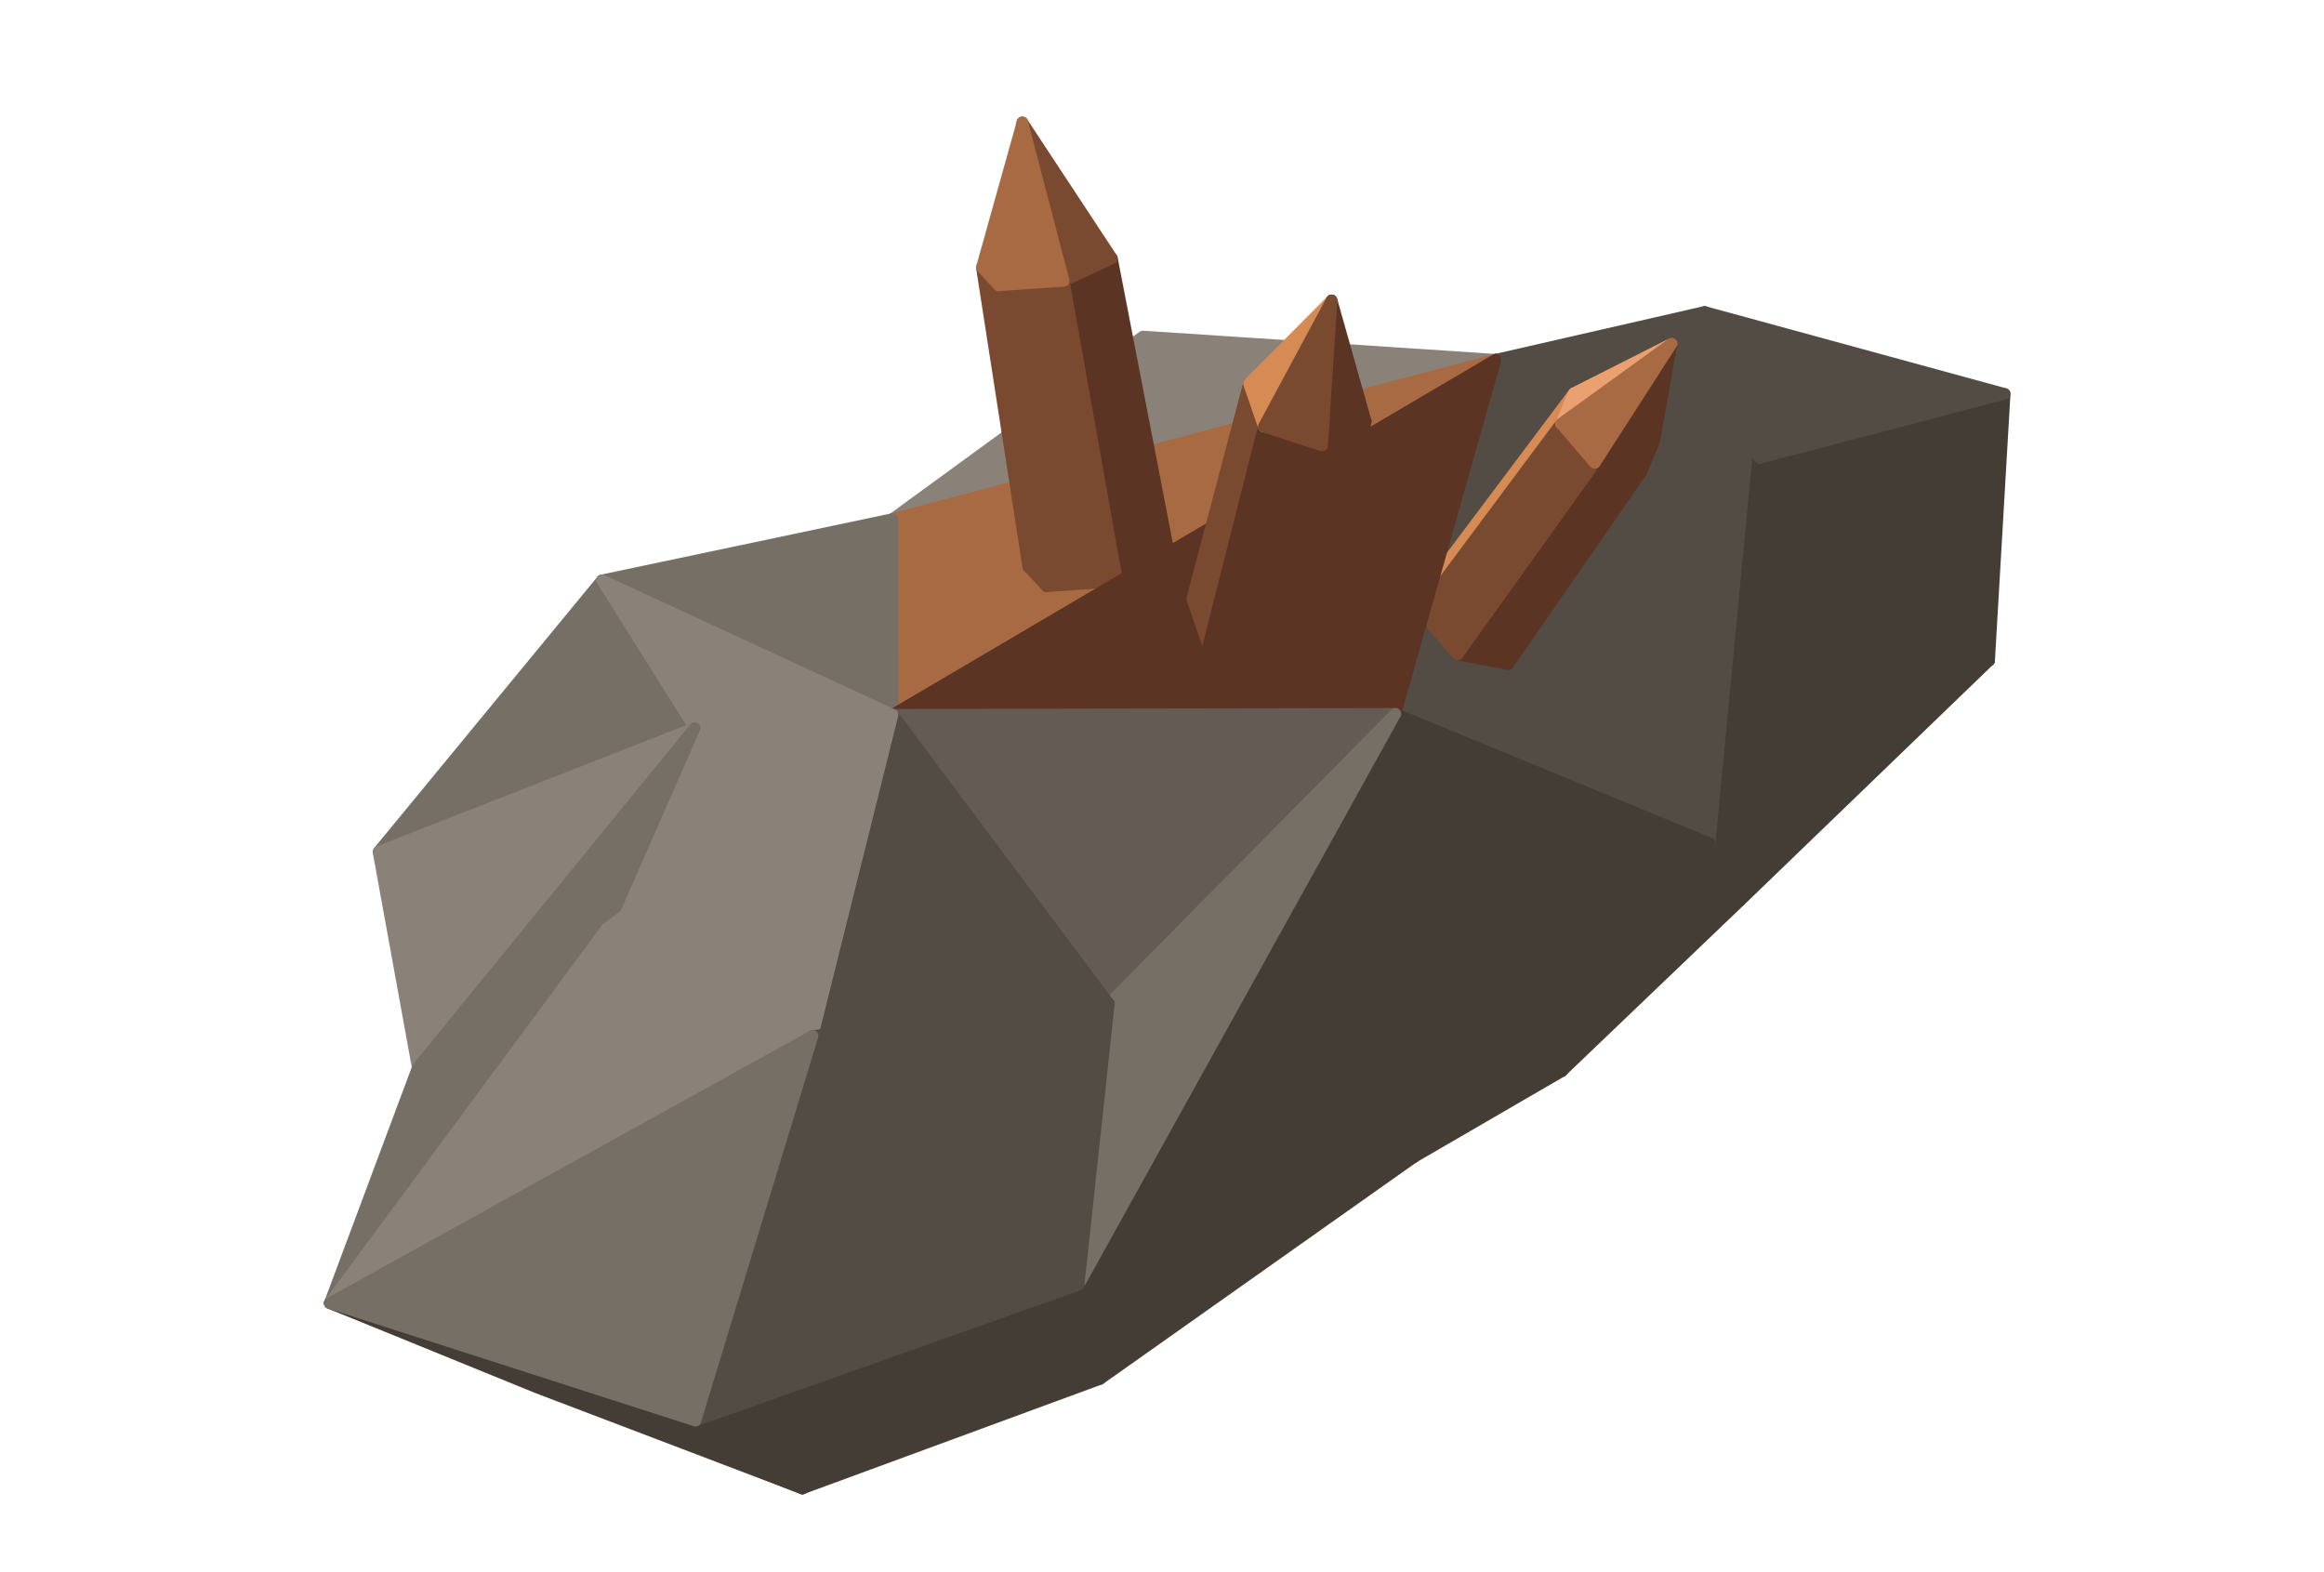
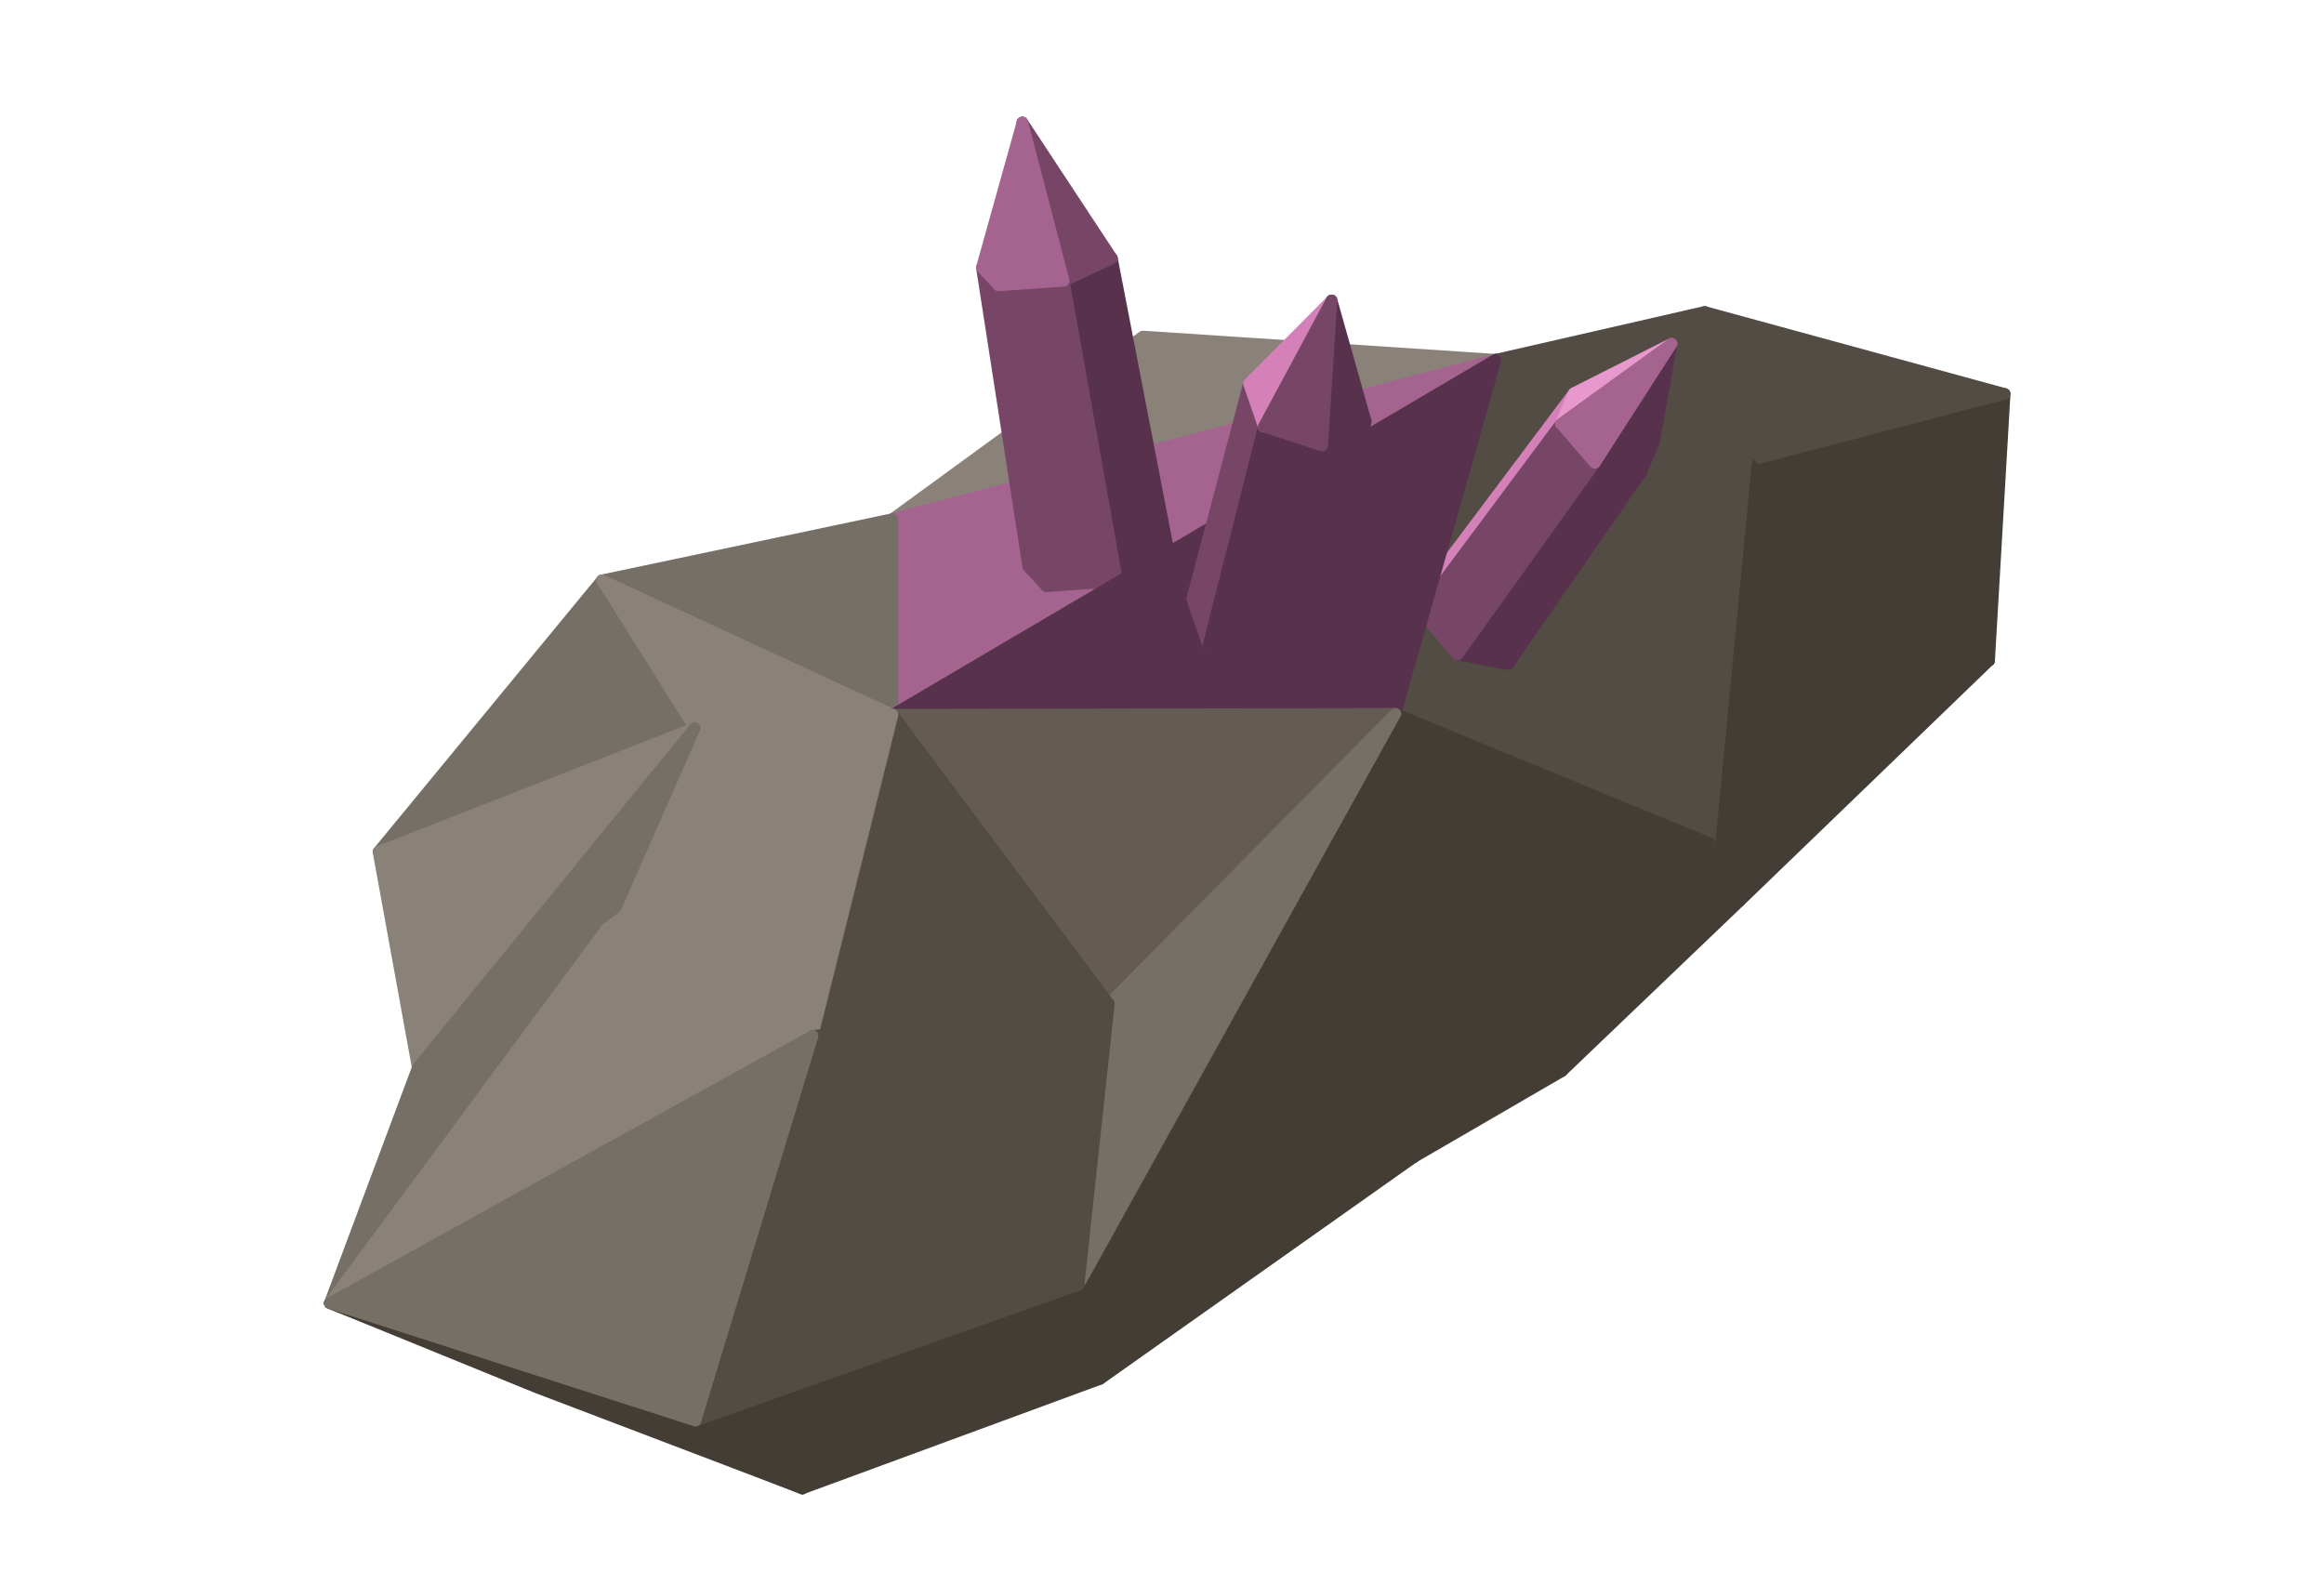
<svg xmlns="http://www.w3.org/2000/svg" width="106.75" height="72.188" viewBox="0 0 244 165">
  <polygon fill="#443D35" stroke="#443D35" stroke-width="1.2" stroke-linejoin="round" points="210.48,41.35 208.85,69.34 183.34,48.45" />
  <polygon fill="#534C44" stroke="#534C44" stroke-width="1.2" stroke-linejoin="round" points="210.48,41.35 183.34,48.45 178.97,32.74" />
  <polygon fill="#443D35" stroke="#443D35" stroke-width="1.2" stroke-linejoin="round" points="182.66,94.60 179.50,88.53 208.85,69.34" />
  <polygon fill="#443D35" stroke="#443D35" stroke-width="1.2" stroke-linejoin="round" points="182.66,94.60 163.98,112.47 179.50,88.53" />
  <polygon fill="#8A8279" stroke="#8A8279" stroke-width="1.2" stroke-linejoin="round" points="93.70,54.49 120.00,35.32 157.03,37.76" />
  <polygon fill="#443D35" stroke="#443D35" stroke-width="1.2" stroke-linejoin="round" points="208.85,69.34 179.50,88.53 183.34,48.45" />
  <polygon fill="#534C44" stroke="#534C44" stroke-width="1.2" stroke-linejoin="round" points="178.97,32.74 183.34,48.45 157.03,37.76" />
  <polygon fill="#443D35" stroke="#443D35" stroke-width="1.2" stroke-linejoin="round" points="163.98,112.47 148.43,121.50 179.50,88.53" />
  <polygon fill="#534C44" stroke="#534C44" stroke-width="1.2" stroke-linejoin="round" points="183.34,48.45 164.79,76.31 157.03,37.76" />
  <polygon fill="#534C44" stroke="#534C44" stroke-width="1.2" stroke-linejoin="round" points="179.50,88.53 164.79,76.31 183.34,48.45" />
  <polygon fill="#443D35" stroke="#443D35" stroke-width="1.2" stroke-linejoin="round" points="148.43,121.50 158.64,107.67 179.50,88.53" />
-   <polygon fill="#A86A42" stroke="#A86A42" stroke-width="1.2" stroke-linejoin="round" points="93.70,54.49 157.03,37.76 93.72,75.03" />
+   <polygon fill="#A56490" stroke="#A56490" stroke-width="1.2" stroke-linejoin="round" points="93.70,54.49 157.03,37.76 93.72,75.03" />
  <polygon fill="#766F66" stroke="#766F66" stroke-width="1.2" stroke-linejoin="round" points="39.73,89.43 63.20,60.92 72.94,76.43" />
  <polygon fill="#534C44" stroke="#534C44" stroke-width="1.2" stroke-linejoin="round" points="164.79,76.31 146.51,74.94 157.03,37.76" />
  <polygon fill="#534C44" stroke="#534C44" stroke-width="1.2" stroke-linejoin="round" points="179.50,88.53 146.51,74.94 164.79,76.31" />
  <polygon fill="#766F66" stroke="#766F66" stroke-width="1.2" stroke-linejoin="round" points="63.20,60.92 93.70,54.49 93.72,75.03" />
  <polygon fill="#443D35" stroke="#443D35" stroke-width="1.2" stroke-linejoin="round" points="179.50,88.53 158.64,107.67 146.51,74.94" />
-   <polygon fill="#7A4A30" stroke="#7A4A30" stroke-width="1.2" stroke-linejoin="round" points="109.88,61.56 107.95,59.51 103.08,28.09 104.85,29.97" />
+   <polygon fill="#774667" stroke="#774667" stroke-width="1.2" stroke-linejoin="round" points="109.88,61.56 107.95,59.51 103.08,28.09 104.85,29.97" />
  <polygon fill="#8A8279" stroke="#8A8279" stroke-width="1.2" stroke-linejoin="round" points="43.85,112.10 39.73,89.43 72.94,76.43" />
-   <polygon fill="#5C3424" stroke="#5C3424" stroke-width="1.2" stroke-linejoin="round" points="122.81,58.47 117.31,61.04 111.69,29.49 116.75,27.13" />
-   <polygon fill="#D68A54" stroke="#D68A54" stroke-width="1.2" stroke-linejoin="round" points="149.18,64.22 150.64,60.73 165.24,41.27 163.89,44.48" />
-   <polygon fill="#7A4A30" stroke="#7A4A30" stroke-width="1.2" stroke-linejoin="round" points="117.31,61.04 109.88,61.56 104.85,29.97 111.69,29.49" />
-   <polygon fill="#A86A42" stroke="#A86A42" stroke-width="1.2" stroke-linejoin="round" points="104.85,29.97 103.08,28.09 107.34,12.85" />
-   <polygon fill="#5C3424" stroke="#5C3424" stroke-width="1.2" stroke-linejoin="round" points="158.35,69.74 153.03,68.73 167.44,48.62 172.33,49.56" />
-   <polygon fill="#7A4A30" stroke="#7A4A30" stroke-width="1.2" stroke-linejoin="round" points="153.03,68.73 149.18,64.22 163.89,44.48 167.44,48.62" />
-   <polygon fill="#5C3424" stroke="#5C3424" stroke-width="1.2" stroke-linejoin="round" points="146.51,74.94 93.72,75.03 157.03,37.76" />
+   <polygon fill="#58324C" stroke="#58324C" stroke-width="1.2" stroke-linejoin="round" points="122.81,58.47 117.31,61.04 111.69,29.49 116.75,27.13" />
+   <polygon fill="#D481B9" stroke="#D481B9" stroke-width="1.2" stroke-linejoin="round" points="149.18,64.22 150.64,60.73 165.24,41.27 163.89,44.48" />
+   <polygon fill="#774667" stroke="#774667" stroke-width="1.2" stroke-linejoin="round" points="117.31,61.04 109.88,61.56 104.85,29.97 111.69,29.49" />
+   <polygon fill="#A56490" stroke="#A56490" stroke-width="1.2" stroke-linejoin="round" points="104.85,29.97 103.08,28.09 107.34,12.85" />
+   <polygon fill="#58324C" stroke="#58324C" stroke-width="1.2" stroke-linejoin="round" points="158.35,69.74 153.03,68.73 167.44,48.62 172.33,49.56" />
+   <polygon fill="#774667" stroke="#774667" stroke-width="1.2" stroke-linejoin="round" points="153.03,68.73 149.18,64.22 163.89,44.48 167.44,48.62" />
+   <polygon fill="#58324C" stroke="#58324C" stroke-width="1.2" stroke-linejoin="round" points="146.51,74.94 93.72,75.03 157.03,37.76" />
  <polygon fill="#443D35" stroke="#443D35" stroke-width="1.2" stroke-linejoin="round" points="148.43,121.50 113.25,134.90 158.64,107.67" />
-   <polygon fill="#7A4A30" stroke="#7A4A30" stroke-width="1.2" stroke-linejoin="round" points="116.75,27.13 111.69,29.49 107.34,12.85" />
-   <polygon fill="#A86A42" stroke="#A86A42" stroke-width="1.2" stroke-linejoin="round" points="111.69,29.49 104.85,29.97 107.34,12.85" />
+   <polygon fill="#774667" stroke="#774667" stroke-width="1.2" stroke-linejoin="round" points="116.75,27.13 111.69,29.49 107.34,12.85" />
+   <polygon fill="#A56490" stroke="#A56490" stroke-width="1.2" stroke-linejoin="round" points="111.69,29.49 104.85,29.97 107.34,12.85" />
  <polygon fill="#443D35" stroke="#443D35" stroke-width="1.2" stroke-linejoin="round" points="148.43,121.50 115.50,144.78 113.25,134.90" />
  <polygon fill="#8A8279" stroke="#8A8279" stroke-width="1.2" stroke-linejoin="round" points="72.94,76.43 63.20,60.92 93.72,75.03" />
-   <polygon fill="#5C3424" stroke="#5C3424" stroke-width="1.2" stroke-linejoin="round" points="173.68,46.35 172.33,49.56 175.51,36.08" />
-   <polygon fill="#EAA070" stroke="#EAA070" stroke-width="1.2" stroke-linejoin="round" points="163.89,44.48 165.24,41.27 175.51,36.08" />
-   <polygon fill="#5C3424" stroke="#5C3424" stroke-width="1.2" stroke-linejoin="round" points="172.33,49.56 167.44,48.62 175.51,36.08" />
-   <polygon fill="#A86A42" stroke="#A86A42" stroke-width="1.2" stroke-linejoin="round" points="167.44,48.62 163.89,44.48 175.51,36.08" />
-   <polygon fill="#7A4A30" stroke="#7A4A30" stroke-width="1.2" stroke-linejoin="round" points="126.86,67.79 125.16,62.88 131.12,40.27 132.68,44.79" />
+   <polygon fill="#58324C" stroke="#58324C" stroke-width="1.2" stroke-linejoin="round" points="173.68,46.35 172.33,49.56 175.51,36.08" />
+   <polygon fill="#E798CD" stroke="#E798CD" stroke-width="1.2" stroke-linejoin="round" points="163.89,44.48 165.24,41.27 175.51,36.08" />
+   <polygon fill="#58324C" stroke="#58324C" stroke-width="1.2" stroke-linejoin="round" points="172.33,49.56 167.44,48.62 175.51,36.08" />
+   <polygon fill="#A56490" stroke="#A56490" stroke-width="1.2" stroke-linejoin="round" points="167.44,48.62 163.89,44.48 175.51,36.08" />
+   <polygon fill="#774667" stroke="#774667" stroke-width="1.2" stroke-linejoin="round" points="126.86,67.79 125.16,62.88 131.12,40.27 132.68,44.79" />
  <polygon fill="#443D35" stroke="#443D35" stroke-width="1.2" stroke-linejoin="round" points="158.64,107.67 113.25,134.90 146.51,74.94" />
-   <polygon fill="#5C3424" stroke="#5C3424" stroke-width="1.2" stroke-linejoin="round" points="138.51,67.19 133.53,69.95 138.82,46.78 143.40,44.24" />
-   <polygon fill="#5C3424" stroke="#5C3424" stroke-width="1.2" stroke-linejoin="round" points="133.53,69.95 126.86,67.79 132.68,44.79 138.82,46.78" />
+   <polygon fill="#58324C" stroke="#58324C" stroke-width="1.2" stroke-linejoin="round" points="138.51,67.19 133.53,69.95 138.82,46.78 143.40,44.24" />
+   <polygon fill="#58324C" stroke="#58324C" stroke-width="1.2" stroke-linejoin="round" points="133.53,69.95 126.86,67.79 132.68,44.79 138.82,46.78" />
  <polygon fill="#645C54" stroke="#645C54" stroke-width="1.2" stroke-linejoin="round" points="146.51,74.94 116.43,105.38 93.72,75.03" />
  <polygon fill="#766F66" stroke="#766F66" stroke-width="1.2" stroke-linejoin="round" points="34.62,136.81 43.85,112.10 72.94,76.43" />
  <polygon fill="#8A8279" stroke="#8A8279" stroke-width="1.2" stroke-linejoin="round" points="63.69,97.49 72.94,76.43 93.72,75.03" />
  <polygon fill="#766F66" stroke="#766F66" stroke-width="1.2" stroke-linejoin="round" points="113.25,134.90 116.43,105.38 146.51,74.94" />
  <polygon fill="#443D35" stroke="#443D35" stroke-width="1.2" stroke-linejoin="round" points="115.50,144.78 84.24,156.28 113.25,134.90" />
  <polygon fill="#443D35" stroke="#443D35" stroke-width="1.2" stroke-linejoin="round" points="84.24,156.28 56.36,145.67 34.62,136.81" />
-   <polygon fill="#D68A54" stroke="#D68A54" stroke-width="1.2" stroke-linejoin="round" points="132.68,44.79 131.12,40.27 139.81,31.53" />
-   <polygon fill="#5C3424" stroke="#5C3424" stroke-width="1.2" stroke-linejoin="round" points="143.40,44.24 138.82,46.78 139.81,31.53" />
-   <polygon fill="#7A4A30" stroke="#7A4A30" stroke-width="1.2" stroke-linejoin="round" points="138.82,46.78 132.68,44.79 139.81,31.53" />
+   <polygon fill="#D481B9" stroke="#D481B9" stroke-width="1.2" stroke-linejoin="round" points="132.68,44.79 131.12,40.27 139.81,31.53" />
+   <polygon fill="#58324C" stroke="#58324C" stroke-width="1.2" stroke-linejoin="round" points="143.40,44.24 138.82,46.78 139.81,31.53" />
+   <polygon fill="#774667" stroke="#774667" stroke-width="1.2" stroke-linejoin="round" points="138.82,46.78 132.68,44.79 139.81,31.53" />
  <polygon fill="#766F66" stroke="#766F66" stroke-width="1.2" stroke-linejoin="round" points="34.62,136.81 72.94,76.43 63.69,97.49" />
  <polygon fill="#534C44" stroke="#534C44" stroke-width="1.2" stroke-linejoin="round" points="116.43,105.38 85.32,108.75 93.72,75.03" />
  <polygon fill="#8A8279" stroke="#8A8279" stroke-width="1.2" stroke-linejoin="round" points="85.32,108.75 63.69,97.49 93.72,75.03" />
  <polygon fill="#534C44" stroke="#534C44" stroke-width="1.2" stroke-linejoin="round" points="113.25,134.90 85.32,108.75 116.43,105.38" />
  <polygon fill="#443D35" stroke="#443D35" stroke-width="1.2" stroke-linejoin="round" points="84.24,156.28 73.02,149.16 113.25,134.90" />
  <polygon fill="#443D35" stroke="#443D35" stroke-width="1.2" stroke-linejoin="round" points="84.24,156.28 34.62,136.81 73.02,149.16" />
  <polygon fill="#8A8279" stroke="#8A8279" stroke-width="1.2" stroke-linejoin="round" points="34.62,136.81 63.69,97.49 85.32,108.75" />
  <polygon fill="#534C44" stroke="#534C44" stroke-width="1.2" stroke-linejoin="round" points="113.25,134.90 73.02,149.16 85.32,108.75" />
  <polygon fill="#766F66" stroke="#766F66" stroke-width="1.2" stroke-linejoin="round" points="73.02,149.16 34.62,136.81 85.32,108.75" />
</svg>
